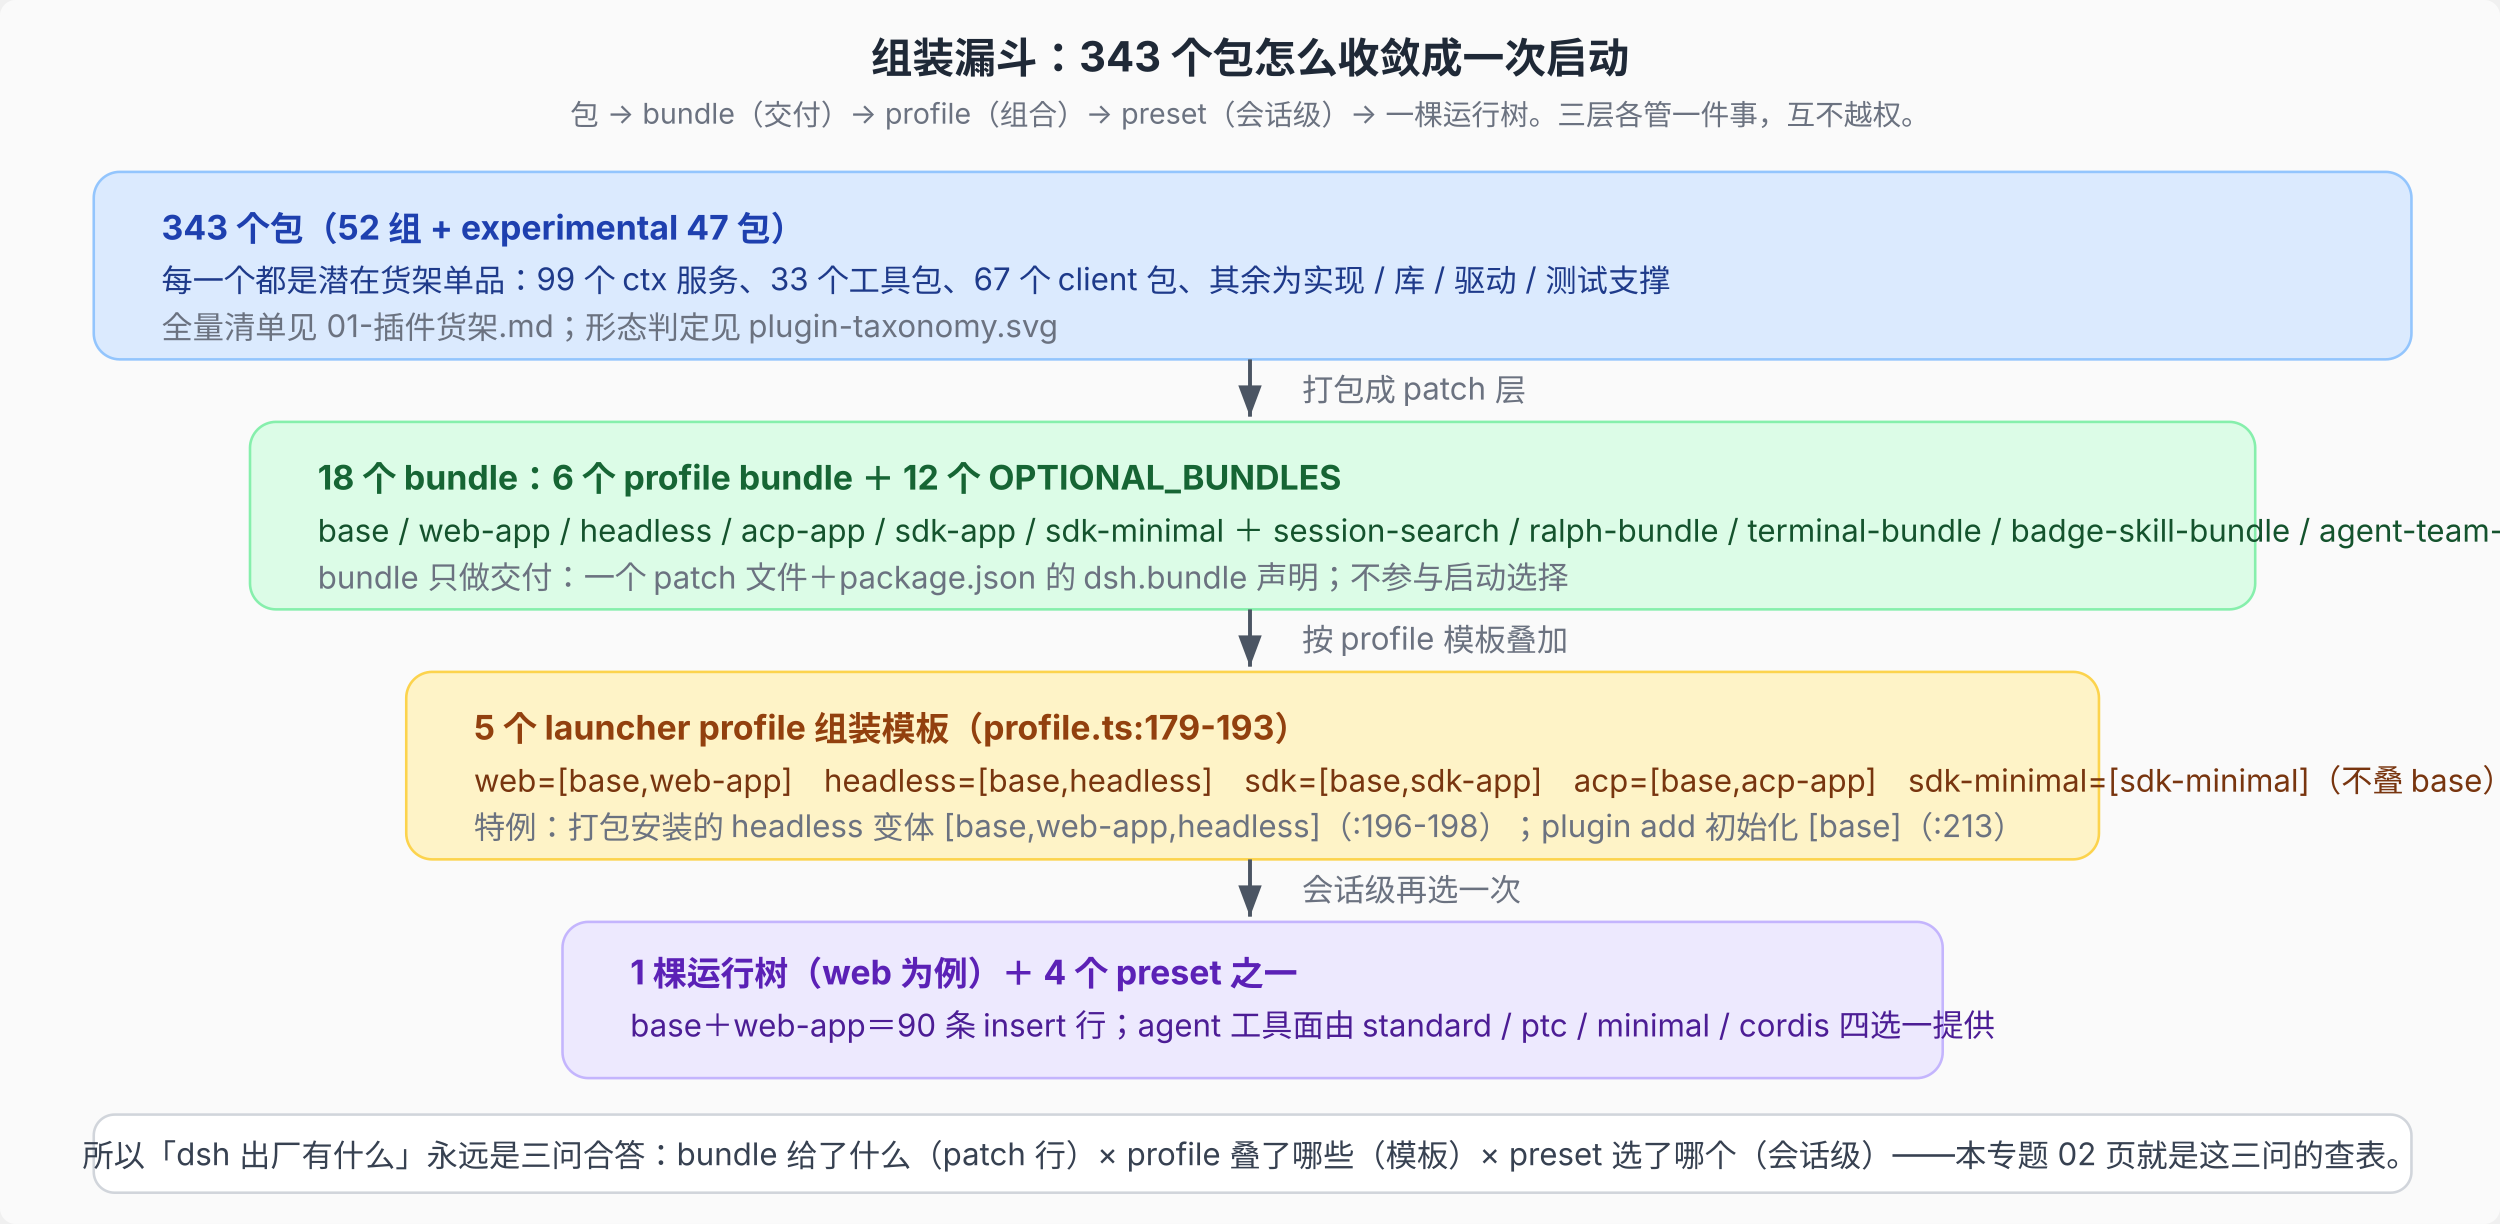
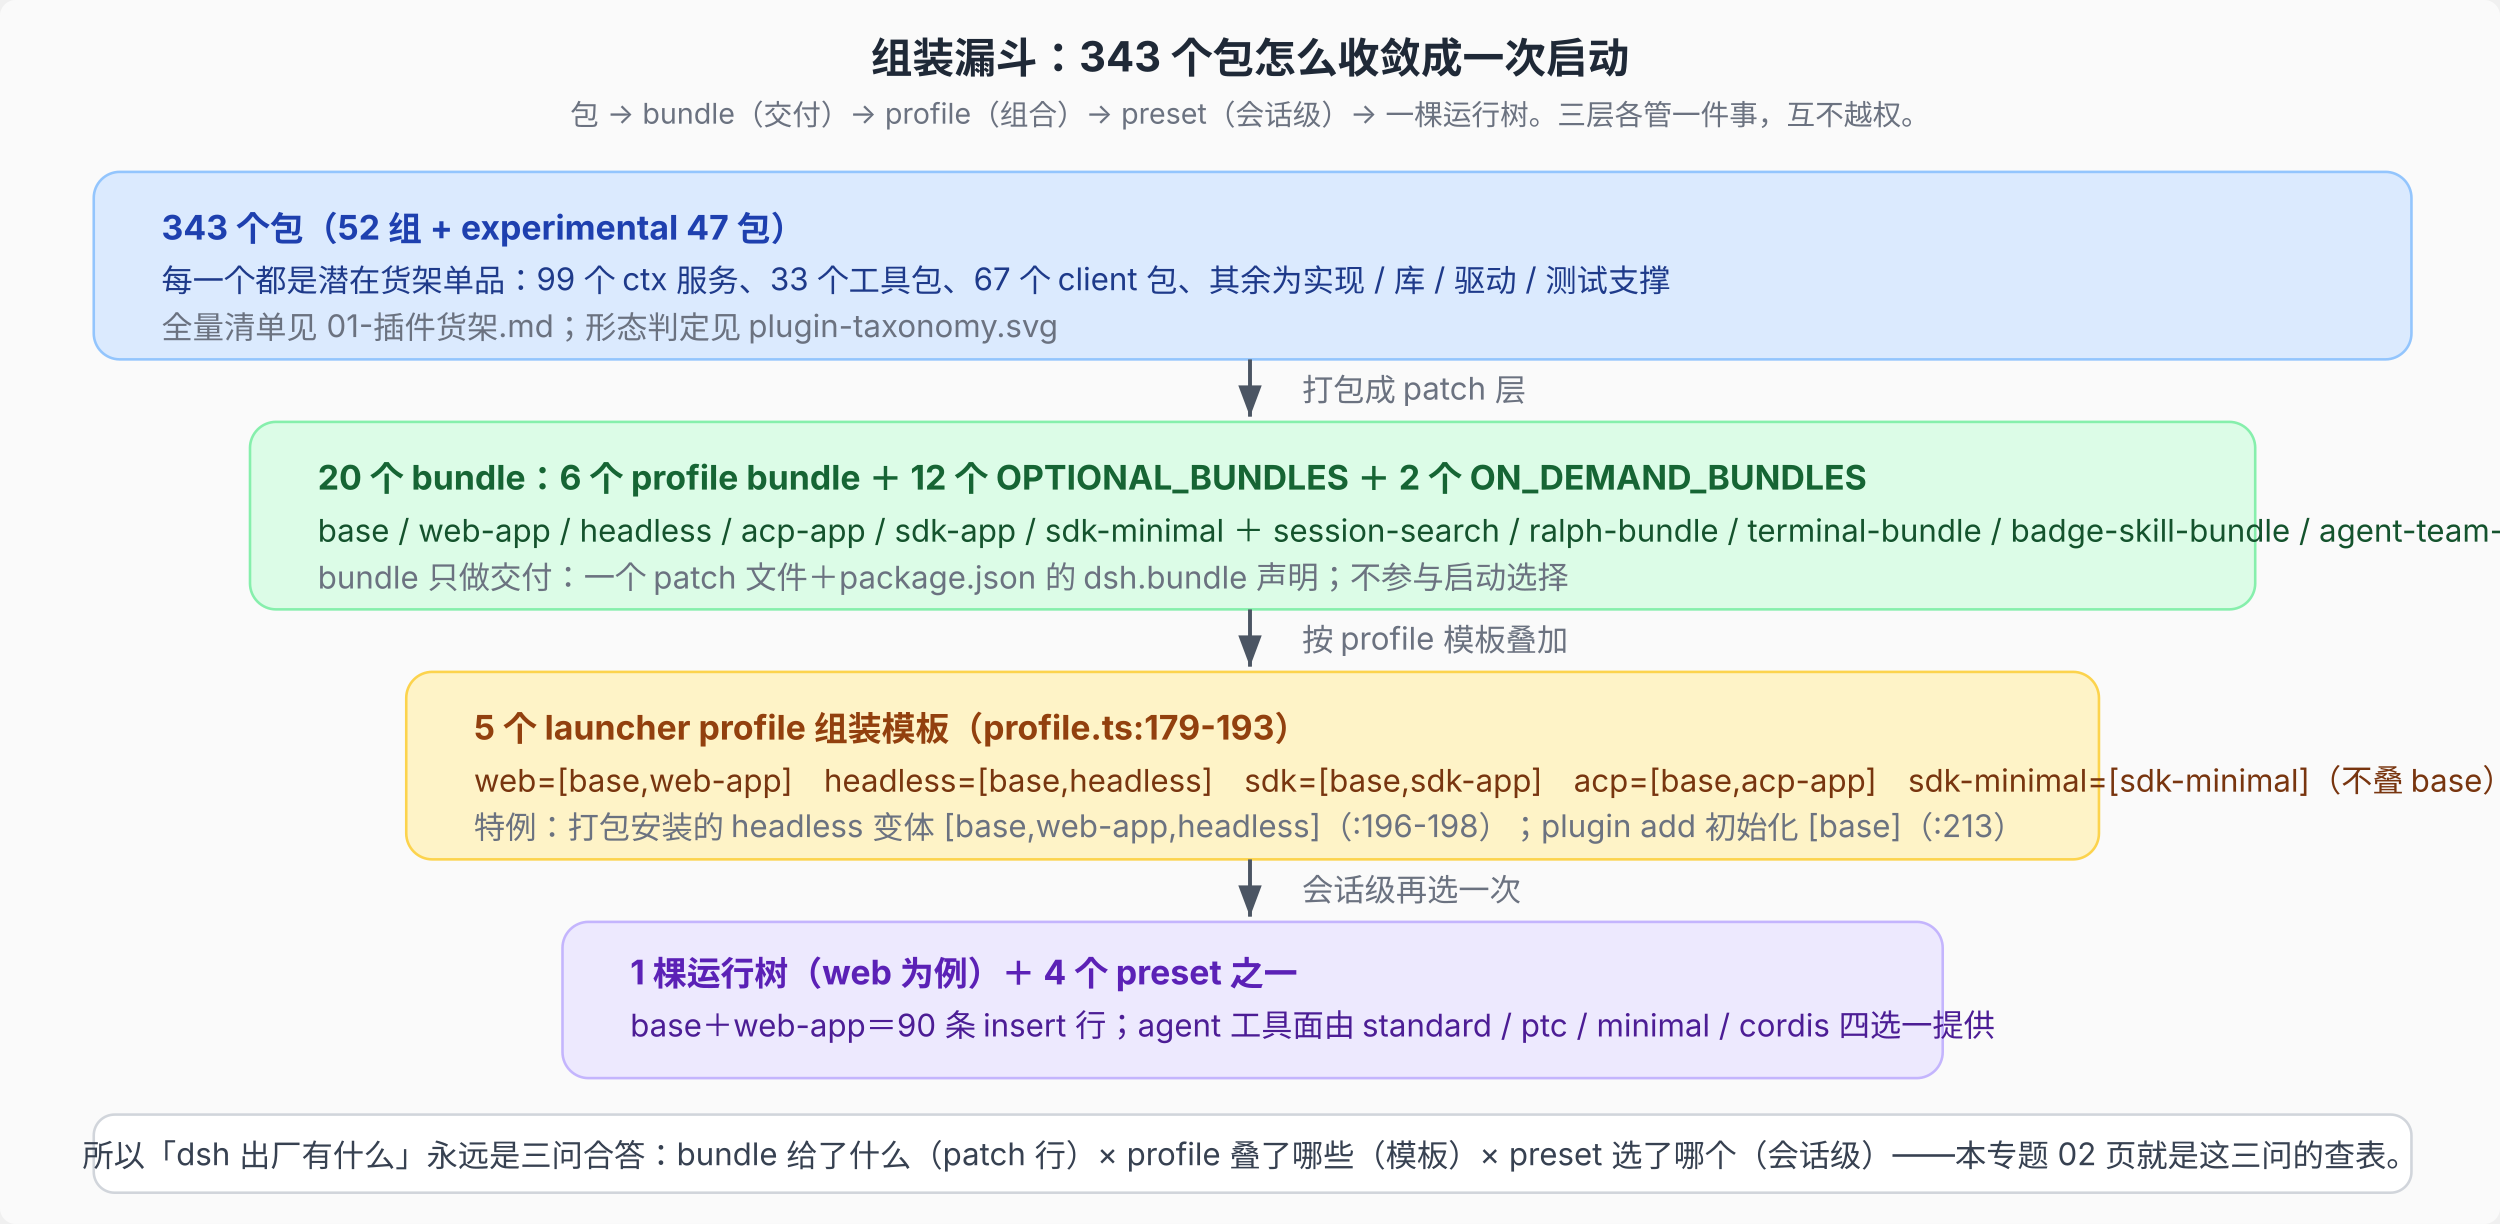
<svg xmlns="http://www.w3.org/2000/svg" viewBox="0 0 960 470" font-family="system-ui, -apple-system, 'PingFang SC', 'Noto Sans SC', sans-serif" font-size="12">
  <defs>
    <marker id="arr" markerWidth="8" markerHeight="6" refX="8" refY="3" orient="auto">
      <path d="M0,0 L8,3 L0,6 Z" fill="#4b5563" />
    </marker>
  </defs>
  <rect width="960" height="470" fill="#fafafa" rx="6" />
  <text x="480" y="28" text-anchor="middle" font-size="16" font-weight="700" fill="#1f2937">组装漏斗：343 个包怎么收敛成一次启动</text>
  <text x="480" y="48" text-anchor="middle" font-size="11" fill="#6b7280">包 → bundle（交付）→ profile（组合）→ preset（会话级）→ 一棵运行树。三层各管一件事，互不越权。</text>
  <rect x="36" y="66" width="890" height="72" rx="10" fill="#dbeafe" stroke="#93c5fd" />
  <text x="62" y="92" font-size="13" font-weight="700" fill="#1e40af">343 个包（52 组 + experimental 47 包）</text>
  <text x="62" y="112" fill="#1e3a8a">每一个都是潜在货架单品：99 个 ctx 服务、33 个工具包、67 个 client 包、其余为实现 / 库 / 驱动 / 测试支撑</text>
  <text x="62" y="130" fill="#6b7280">全量清单见 01-插件货架.md；形态判定见 plugin-taxonomy.svg</text>
  <line x1="480" y1="138" x2="480" y2="160" stroke="#4b5563" stroke-width="1.5" marker-end="url(#arr)" />
  <text x="500" y="154" fill="#6b7280">打包成 patch 层</text>
  <rect x="96" y="162" width="770" height="72" rx="10" fill="#dcfce7" stroke="#86efac" />
-   <text x="122" y="188" font-size="13" font-weight="700" fill="#166534">18 个 bundle：6 个 profile bundle ＋ 12 个 OPTIONAL_BUNDLES</text>
+   <text x="122" y="188" font-size="13" font-weight="700" fill="#166534">20 个 bundle：6 个 profile bundle ＋ 12 个 OPTIONAL_BUNDLES ＋ 2 个 ON_DEMAND_BUNDLES</text>
  <text x="122" y="208" fill="#14532d">base / web-app / headless / acp-app / sdk-app / sdk-minimal ＋ session-search / ralph-bundle / terminal-bundle / badge-skill-bundle / agent-team-profile / inspector-profile / plugin-market-bundle / tool-worktree …</text>
  <text x="122" y="226" fill="#6b7280">bundle 只做交付：一个 patch 文件＋package.json 的 dsh.bundle 声明；不参与启动选择</text>
  <line x1="480" y1="234" x2="480" y2="256" stroke="#4b5563" stroke-width="1.5" marker-end="url(#arr)" />
  <text x="500" y="250" fill="#6b7280">按 profile 模板叠加</text>
  <rect x="156" y="258" width="650" height="72" rx="10" fill="#fef3c7" stroke="#fcd34d" />
  <text x="182" y="284" font-size="13" font-weight="700" fill="#92400e">5 个 launcher profile 组装模板（profile.ts:179-193）</text>
  <text x="182" y="304" fill="#78350f">web=[base,web-app]　headless=[base,headless]　sdk=[base,sdk-app]　acp=[base,acp-app]　sdk-minimal=[sdk-minimal]（不叠 base）</text>
  <text x="182" y="322" fill="#6b7280">特例：打包安装的 headless 变体 [base,web-app,headless]（:196-198）；plugin add 初始化 [base]（:213）</text>
  <line x1="480" y1="330" x2="480" y2="352" stroke="#4b5563" stroke-width="1.5" marker-end="url(#arr)" />
  <text x="500" y="346" fill="#6b7280">会话级再选一次</text>
  <rect x="216" y="354" width="530" height="60" rx="10" fill="#ede9fe" stroke="#c4b5fd" />
  <text x="242" y="378" font-size="13" font-weight="700" fill="#5b21b6">1 棵运行树（web 为例）＋ 4 个 preset 之一</text>
  <text x="242" y="398" fill="#4c1d95">base＋web-app＝90 条 insert 行；agent 工具面由 standard / ptc / minimal / cordis 四选一提供</text>
  <rect x="36" y="428" width="890" height="30" rx="8" fill="#ffffff" stroke="#d1d5db" />
  <text x="480" y="448" text-anchor="middle" fill="#374151">所以「dsh 出厂有什么」永远是三问合答：bundle 给了什么（patch 行）× profile 叠了哪些（模板）× preset 选了哪个（会话级）——本专题 02 页就是这三问的查表。</text>
</svg>
